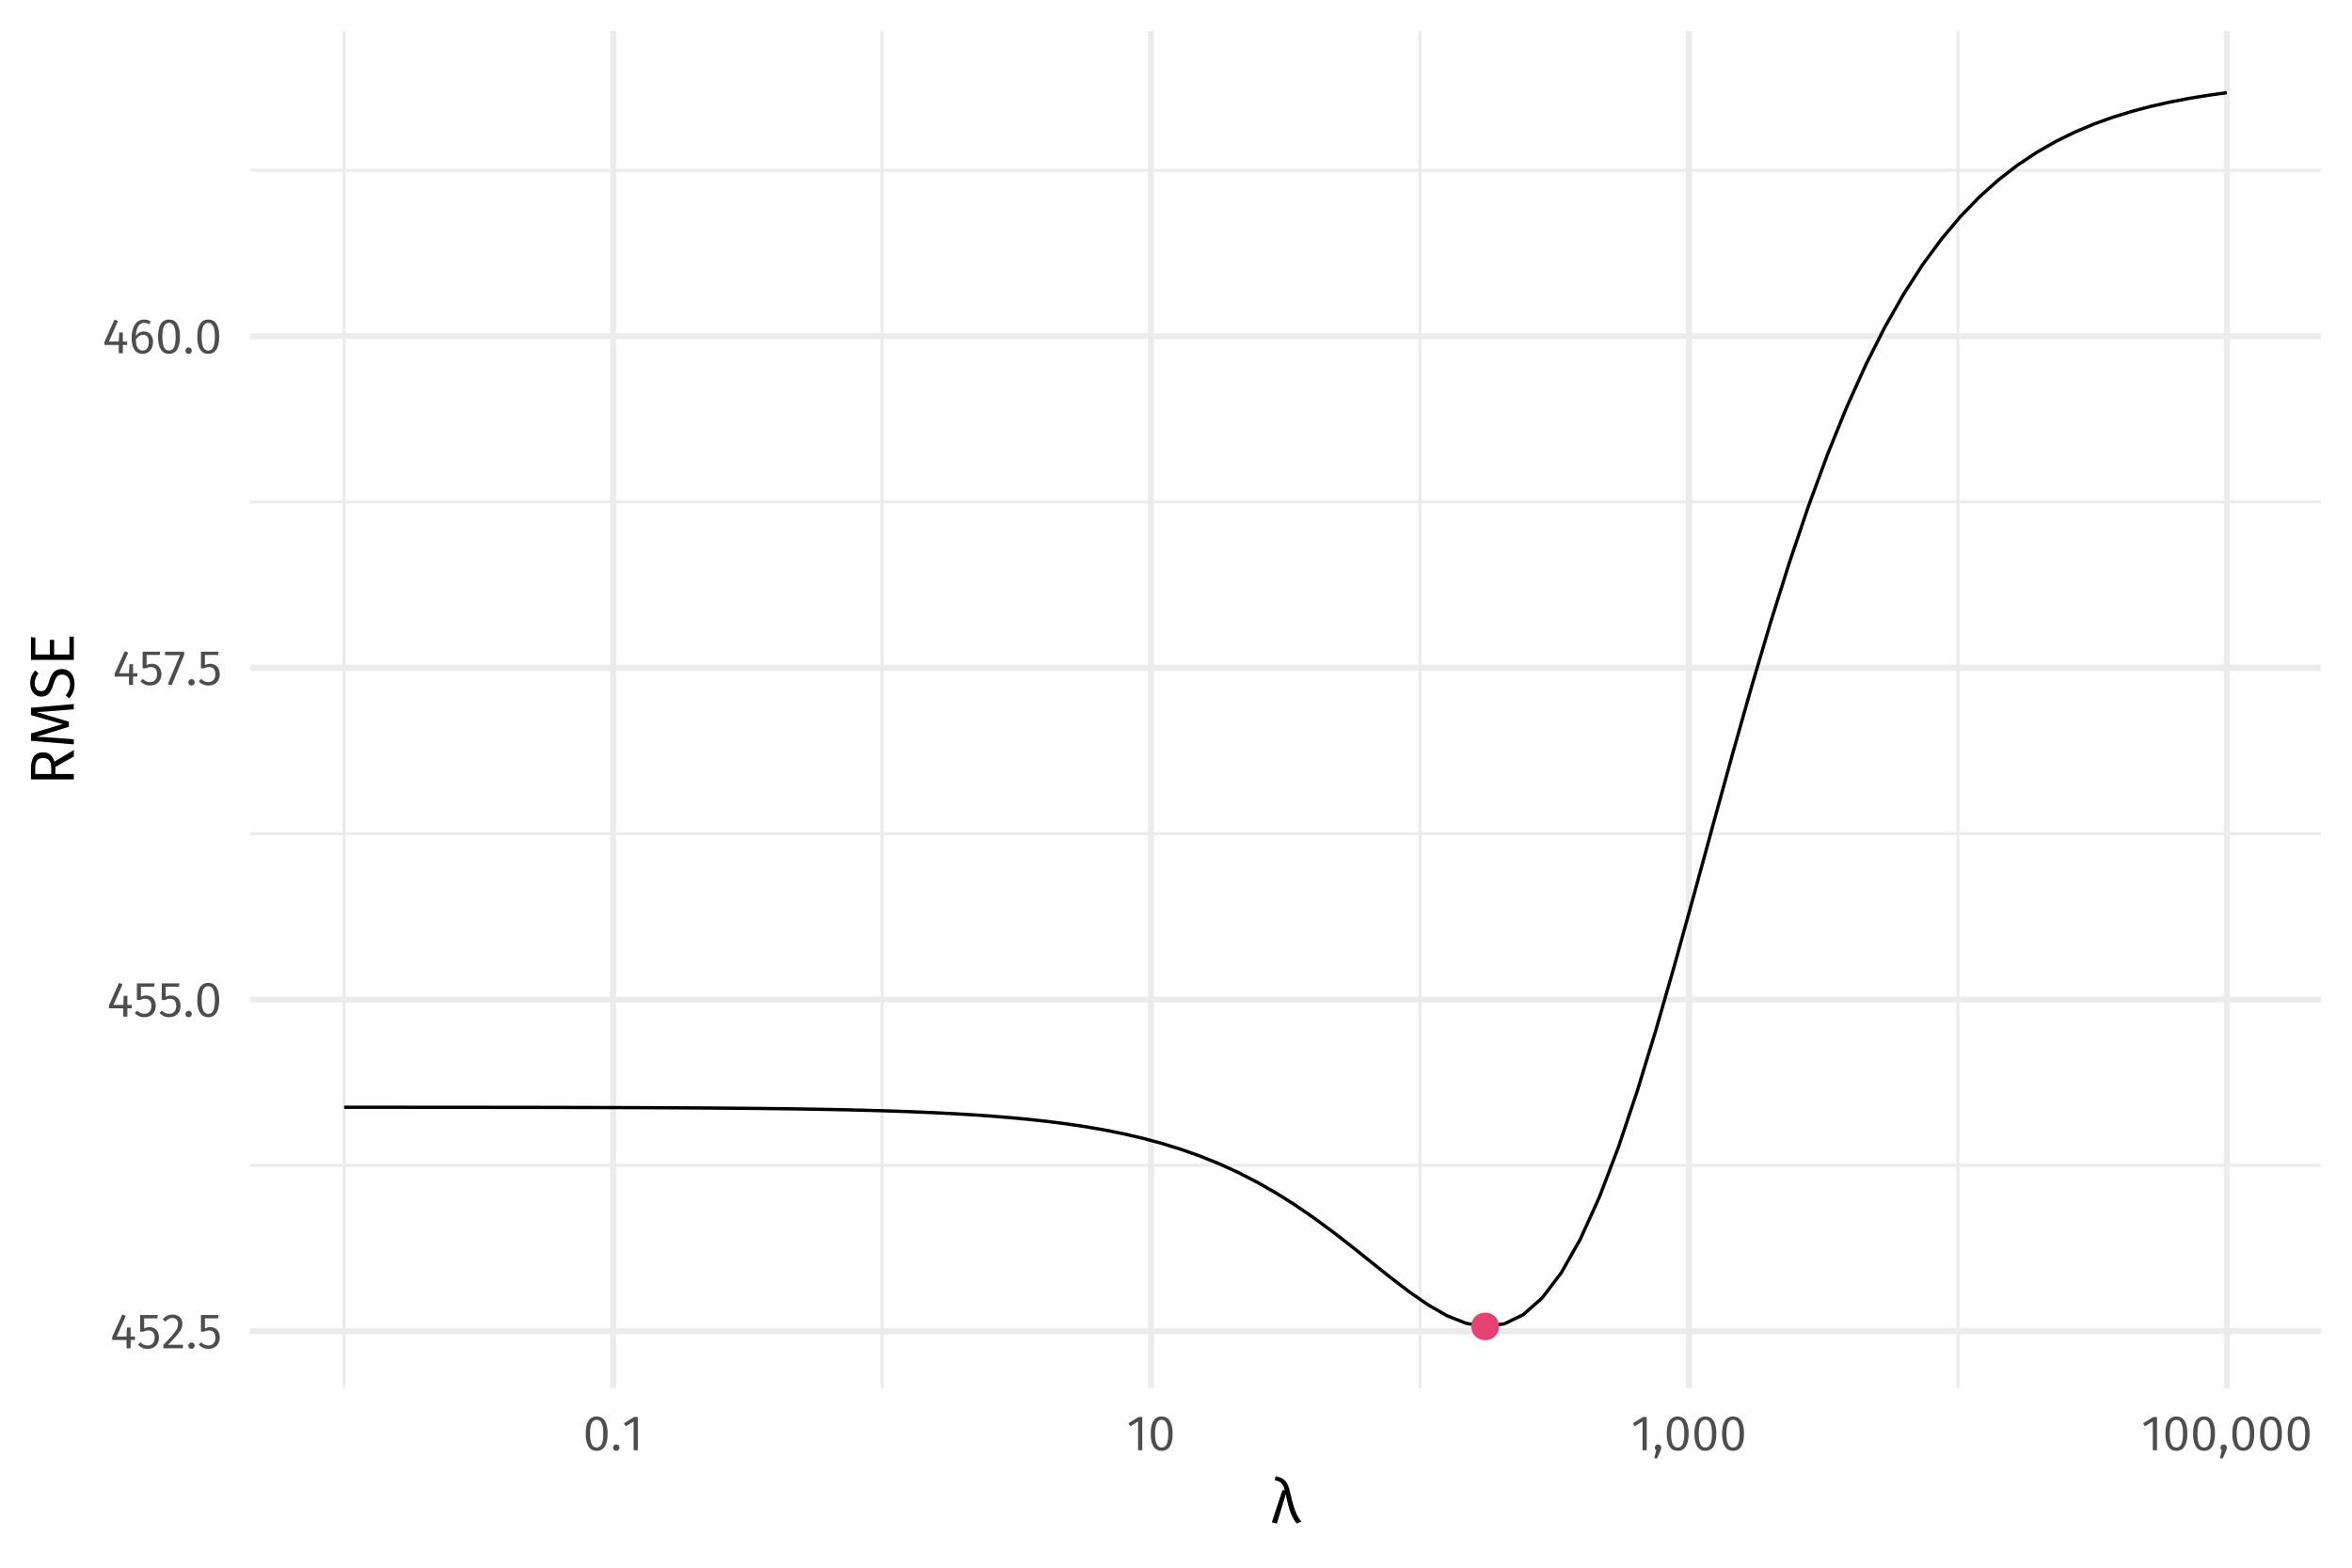
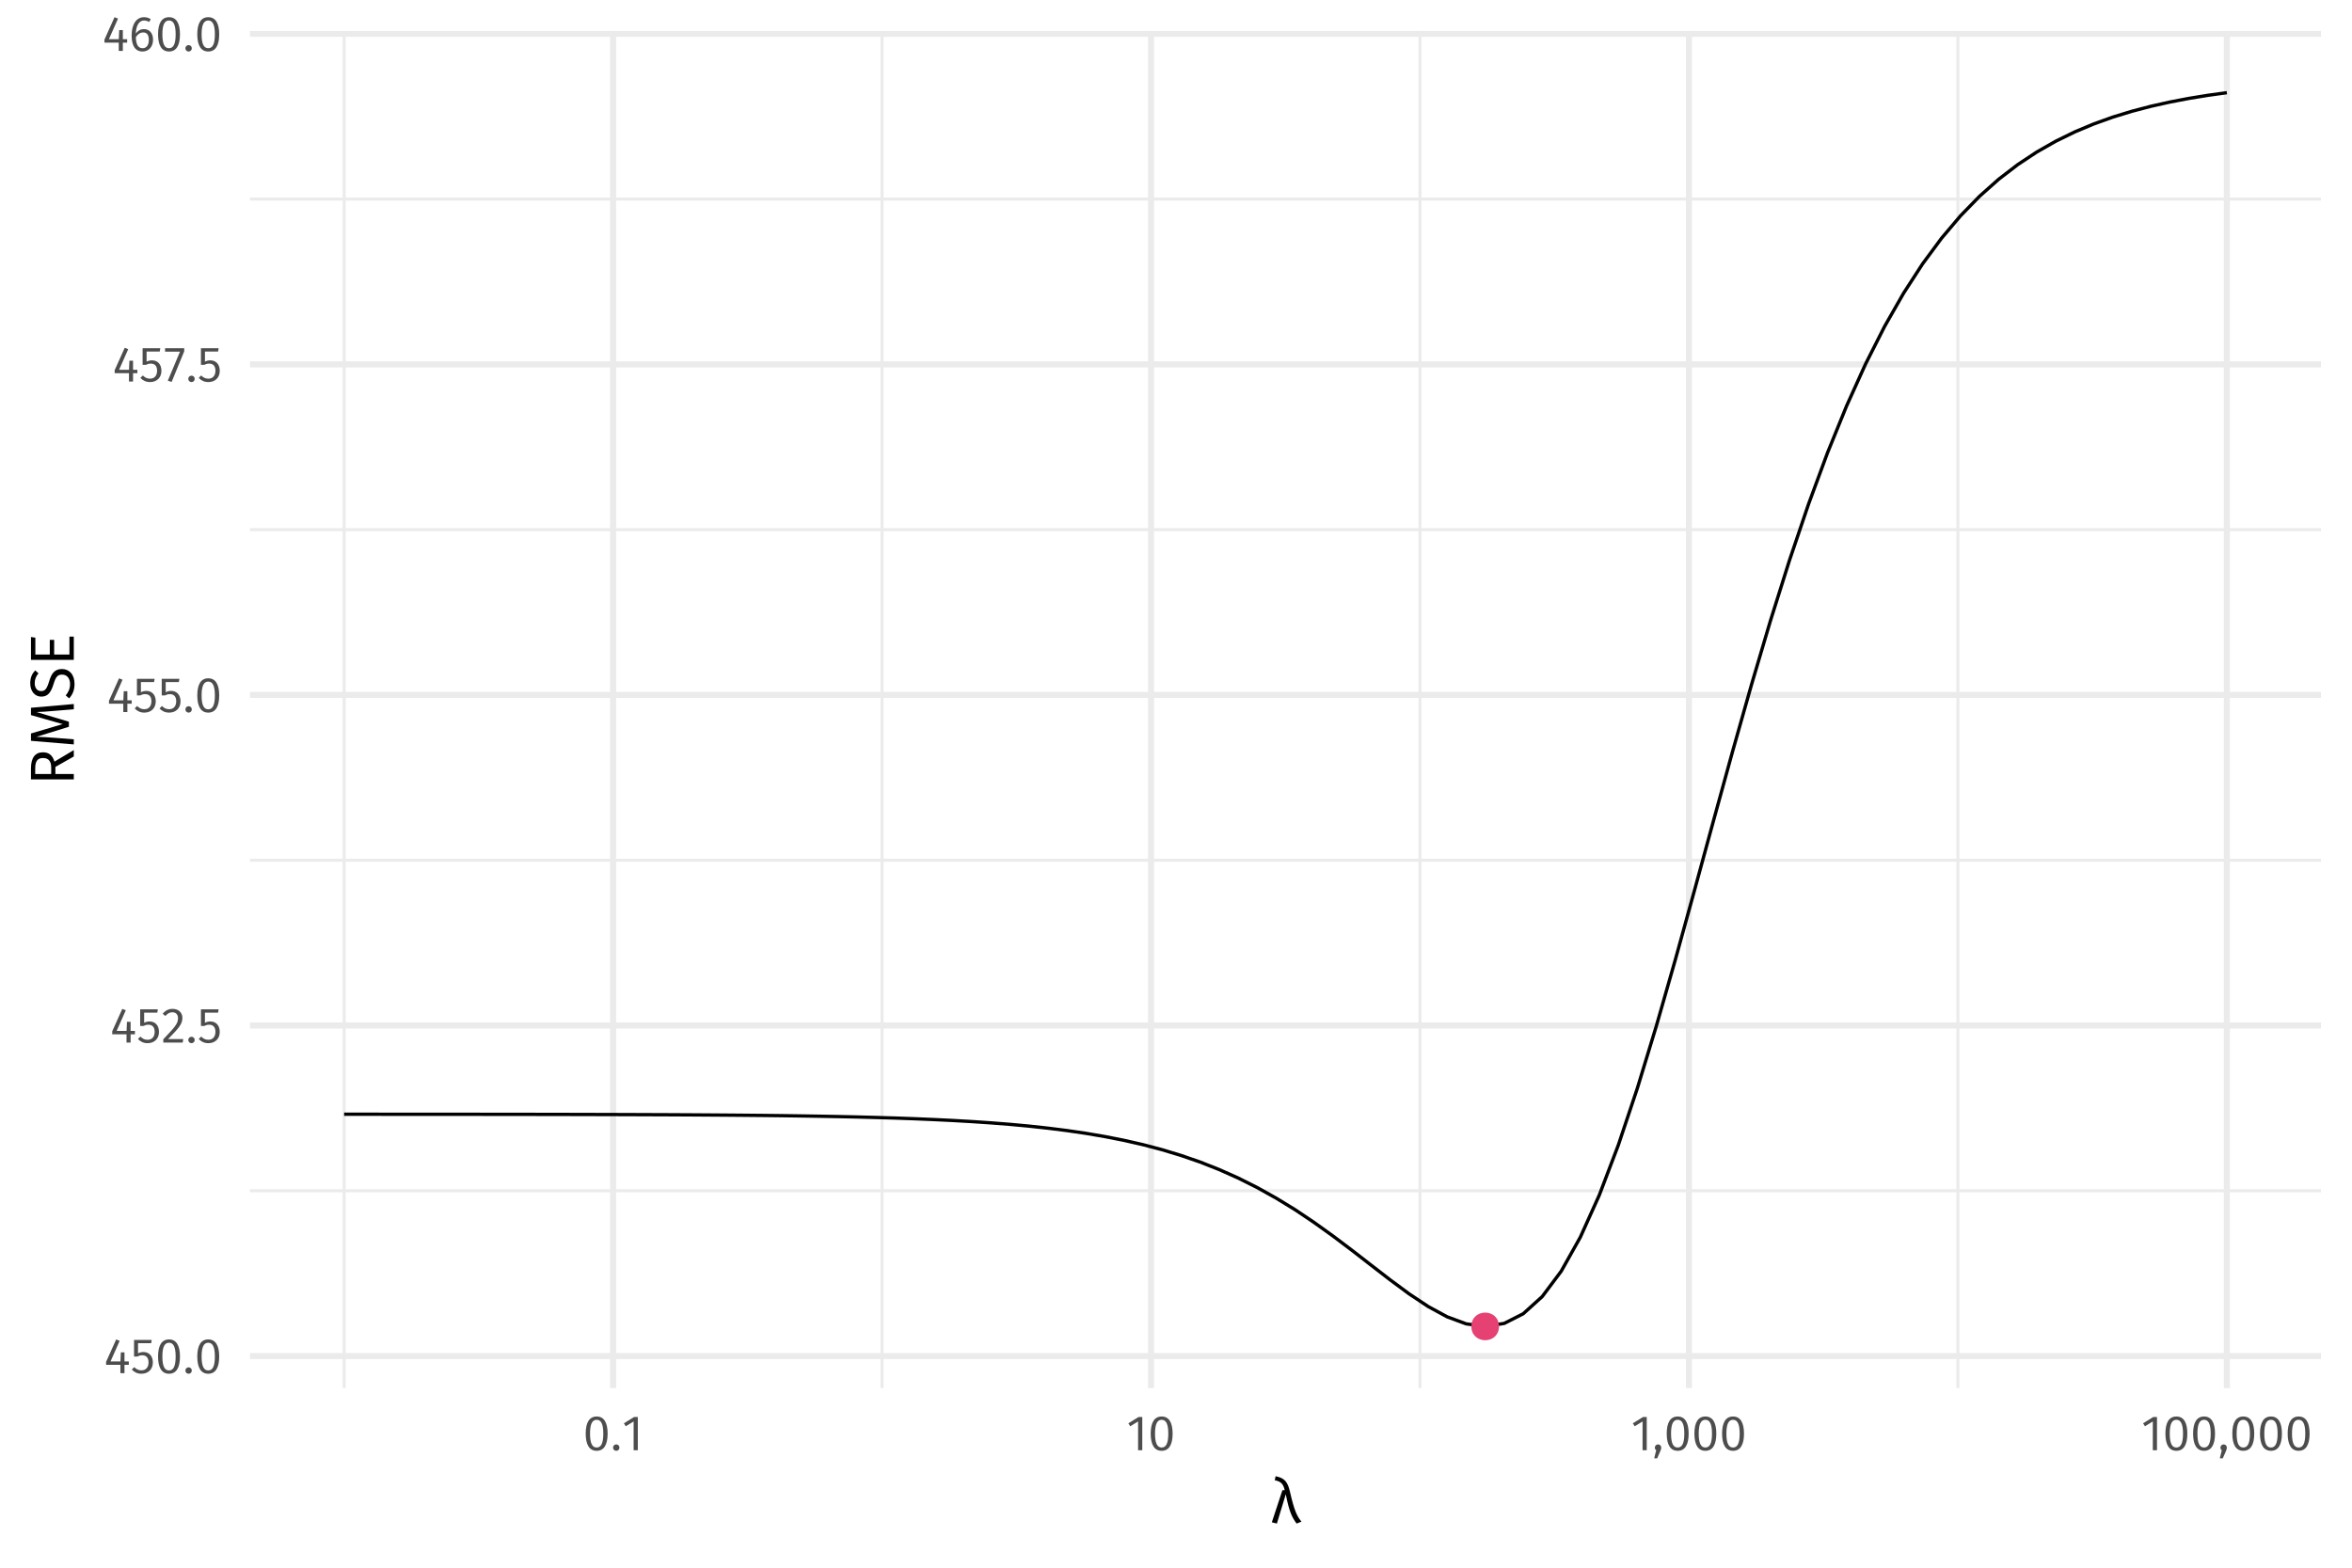
<svg xmlns="http://www.w3.org/2000/svg" xmlns:xlink="http://www.w3.org/1999/xlink" width="756pt" height="504pt" viewBox="0 0 756 504" version="1.1">
  <defs>
    <g>
      <symbol overflow="visible" id="glyph0-0">
        <path style="stroke:none;" d="M 8.688 -16.797 L 1.969 -16.797 L 1.969 5.594 L 8.688 5.594 Z M 7.828 -15.969 L 7.828 4.766 L 2.844 4.766 L 2.844 -15.969 Z M 5.188 -7.219 C 4.562 -7.219 3.703 -7.031 3.703 -6.594 C 3.703 -6.391 3.844 -6.219 4.078 -6.219 C 4.141 -6.219 4.203 -6.234 4.281 -6.266 C 4.562 -6.406 4.781 -6.453 5.125 -6.453 C 5.922 -6.453 6.094 -5.969 6.094 -5.344 C 6.094 -4.5 5.797 -4.172 4.641 -4.109 L 4.641 -2.766 C 4.641 -2.531 4.828 -2.391 5.047 -2.391 C 5.234 -2.391 5.438 -2.531 5.438 -2.766 L 5.438 -3.484 C 6.516 -3.641 6.953 -4.25 6.953 -5.375 C 6.953 -6.344 6.562 -7.219 5.188 -7.219 Z M 5.047 -1.922 C 4.719 -1.922 4.484 -1.688 4.484 -1.359 C 4.484 -1.031 4.719 -0.766 5.047 -0.766 C 5.359 -0.766 5.594 -1.031 5.594 -1.359 C 5.594 -1.688 5.359 -1.922 5.047 -1.922 Z M 5.047 -1.922 " />
      </symbol>
      <symbol overflow="visible" id="glyph0-1">
        <path style="stroke:none;" d="M 7.953 -3.766 L 6.562 -3.766 L 6.562 -6.688 L 5.391 -6.688 L 5.266 -3.766 L 2.078 -3.766 L 5.016 -10.391 L 3.891 -10.844 L 0.656 -3.641 L 0.656 -2.672 L 5.25 -2.672 L 5.25 0 L 6.562 0 L 6.562 -2.672 L 7.953 -2.672 Z M 7.953 -3.766 " />
      </symbol>
      <symbol overflow="visible" id="glyph0-2">
        <path style="stroke:none;" d="M 6.859 -10.688 L 1.172 -10.688 L 1.172 -5.344 L 2.219 -5.344 C 2.75 -5.609 3.188 -5.75 3.797 -5.75 C 4.938 -5.75 5.828 -5.141 5.828 -3.453 C 5.828 -1.844 4.938 -0.906 3.562 -0.906 C 2.609 -0.906 1.922 -1.25 1.25 -1.938 L 0.453 -1.156 C 1.266 -0.312 2.219 0.188 3.562 0.188 C 5.781 0.188 7.219 -1.297 7.219 -3.422 C 7.219 -5.531 6 -6.797 4.188 -6.797 C 3.578 -6.797 3.016 -6.656 2.453 -6.375 L 2.453 -9.625 L 6.672 -9.625 Z M 6.859 -10.688 " />
      </symbol>
      <symbol overflow="visible" id="glyph0-3">
-         <path style="stroke:none;" d="M 3.625 -10.844 C 2.297 -10.844 1.297 -10.312 0.438 -9.266 L 1.312 -8.562 C 2.016 -9.359 2.641 -9.75 3.562 -9.75 C 4.641 -9.75 5.375 -9.062 5.375 -7.891 C 5.375 -6.109 4.453 -5.078 0.641 -1.078 L 0.641 0 L 6.875 0 L 7.047 -1.141 L 2.172 -1.141 C 5.516 -4.531 6.781 -5.922 6.781 -7.953 C 6.781 -9.594 5.562 -10.844 3.625 -10.844 Z M 3.625 -10.844 " />
+         <path style="stroke:none;" d="M 4.453 -10.844 C 2.094 -10.844 0.922 -8.906 0.922 -5.344 C 0.922 -1.781 2.094 0.188 4.453 0.188 C 6.797 0.188 7.969 -1.781 7.969 -5.328 C 7.969 -8.891 6.797 -10.844 4.453 -10.844 Z M 4.453 -9.781 C 5.828 -9.781 6.578 -8.516 6.578 -5.328 C 6.578 -2.156 5.828 -0.875 4.453 -0.875 C 3.062 -0.875 2.312 -2.156 2.312 -5.344 C 2.312 -8.516 3.062 -9.781 4.453 -9.781 Z M 4.453 -9.781 " />
      </symbol>
      <symbol overflow="visible" id="glyph0-4">
        <path style="stroke:none;" d="M 1.844 -1.875 C 1.266 -1.875 0.812 -1.406 0.812 -0.844 C 0.812 -0.266 1.266 0.188 1.844 0.188 C 2.453 0.188 2.875 -0.266 2.875 -0.844 C 2.875 -1.406 2.453 -1.875 1.844 -1.875 Z M 1.844 -1.875 " />
      </symbol>
      <symbol overflow="visible" id="glyph0-5">
-         <path style="stroke:none;" d="M 4.453 -10.844 C 2.094 -10.844 0.922 -8.906 0.922 -5.344 C 0.922 -1.781 2.094 0.188 4.453 0.188 C 6.797 0.188 7.969 -1.781 7.969 -5.328 C 7.969 -8.891 6.797 -10.844 4.453 -10.844 Z M 4.453 -9.781 C 5.828 -9.781 6.578 -8.516 6.578 -5.328 C 6.578 -2.156 5.828 -0.875 4.453 -0.875 C 3.062 -0.875 2.312 -2.156 2.312 -5.344 C 2.312 -8.516 3.062 -9.781 4.453 -9.781 Z M 4.453 -9.781 " />
+         <path style="stroke:none;" d="M 3.625 -10.844 C 2.297 -10.844 1.297 -10.312 0.438 -9.266 L 1.312 -8.562 C 2.016 -9.359 2.641 -9.75 3.562 -9.75 C 4.641 -9.75 5.375 -9.062 5.375 -7.891 C 5.375 -6.109 4.453 -5.078 0.641 -1.078 L 0.641 0 L 6.875 0 L 7.047 -1.141 L 2.172 -1.141 C 5.516 -4.531 6.781 -5.922 6.781 -7.953 C 6.781 -9.594 5.562 -10.844 3.625 -10.844 Z M 3.625 -10.844 " />
      </symbol>
      <symbol overflow="visible" id="glyph0-6">
        <path style="stroke:none;" d="M 6.578 -10.688 L 0.422 -10.688 L 0.422 -9.578 L 5.219 -9.578 L 1.297 -0.25 L 2.531 0.141 L 6.578 -9.688 Z M 6.578 -10.688 " />
      </symbol>
      <symbol overflow="visible" id="glyph0-7">
        <path style="stroke:none;" d="M 4.875 -7.016 C 3.844 -7.016 2.969 -6.562 2.266 -5.562 C 2.344 -8.094 3.297 -9.781 4.891 -9.781 C 5.5 -9.781 6.047 -9.609 6.547 -9.312 L 7.078 -10.203 C 6.469 -10.609 5.781 -10.844 4.906 -10.844 C 2.438 -10.844 0.922 -8.531 0.922 -4.969 C 0.922 -1.969 1.891 0.188 4.469 0.188 C 6.344 0.188 7.812 -1.281 7.812 -3.609 C 7.812 -5.906 6.453 -7.016 4.875 -7.016 Z M 4.469 -0.875 C 2.969 -0.875 2.359 -2.062 2.281 -4.422 C 2.844 -5.328 3.656 -5.938 4.656 -5.938 C 5.703 -5.938 6.453 -5.312 6.453 -3.578 C 6.453 -1.969 5.781 -0.875 4.469 -0.875 Z M 4.469 -0.875 " />
      </symbol>
      <symbol overflow="visible" id="glyph0-8">
        <path style="stroke:none;" d="M 5.062 -10.688 L 3.875 -10.688 L 0.594 -8.656 L 1.188 -7.703 L 3.719 -9.25 L 3.719 0 L 5.062 0 Z M 5.062 -10.688 " />
      </symbol>
      <symbol overflow="visible" id="glyph0-9">
        <path style="stroke:none;" d="M 1.844 -1.875 C 1.266 -1.875 0.812 -1.406 0.812 -0.844 C 0.812 -0.5 0.984 -0.172 1.25 0.016 L 0.609 2.609 L 1.562 2.609 L 2.609 0.219 C 2.797 -0.203 2.875 -0.516 2.875 -0.844 C 2.875 -1.406 2.453 -1.875 1.844 -1.875 Z M 1.844 -1.875 " />
      </symbol>
      <symbol overflow="visible" id="glyph1-0">
        <path style="stroke:none;" d="M 10.859 -21 L 2.453 -21 L 2.453 7 L 10.859 7 Z M 9.781 -19.953 L 9.781 5.953 L 3.562 5.953 L 3.562 -19.953 Z M 6.484 -9.016 C 5.703 -9.016 4.625 -8.781 4.625 -8.234 C 4.625 -7.984 4.797 -7.781 5.094 -7.781 C 5.188 -7.781 5.266 -7.797 5.359 -7.844 C 5.703 -8 5.984 -8.062 6.406 -8.062 C 7.406 -8.062 7.625 -7.453 7.625 -6.688 C 7.625 -5.625 7.234 -5.219 5.797 -5.141 L 5.797 -3.453 C 5.797 -3.156 6.047 -2.984 6.297 -2.984 C 6.547 -2.984 6.797 -3.156 6.797 -3.453 L 6.797 -4.359 C 8.141 -4.562 8.703 -5.312 8.703 -6.719 C 8.703 -7.922 8.203 -9.016 6.484 -9.016 Z M 6.297 -2.406 C 5.906 -2.406 5.594 -2.094 5.594 -1.703 C 5.594 -1.281 5.906 -0.953 6.297 -0.953 C 6.703 -0.953 7 -1.281 7 -1.703 C 7 -2.094 6.703 -2.406 6.297 -2.406 Z M 6.297 -2.406 " />
      </symbol>
      <symbol overflow="visible" id="glyph1-1">
        <path style="stroke:none;" d="M 1.656 -15 L 1.406 -13.703 C 3.484 -13.312 4.156 -12.422 4.594 -10.516 L 3.859 -10.516 L 0.453 -0.188 L 2.078 0.219 L 4.938 -9.219 C 6.062 -3.406 7.016 -1.688 8.422 0.219 L 9.984 -0.406 C 8.562 -2.125 7.719 -3.766 6.281 -10.016 C 5.547 -13.203 4.562 -14.438 1.656 -15 Z M 1.656 -15 " />
      </symbol>
      <symbol overflow="visible" id="glyph2-0">
        <path style="stroke:none;" d="M -21 -10.859 L -21 -2.453 L 7 -2.453 L 7 -10.859 Z M -19.953 -9.781 L 5.953 -9.781 L 5.953 -3.562 L -19.953 -3.562 Z M -9.016 -6.484 C -9.016 -5.703 -8.781 -4.625 -8.234 -4.625 C -7.984 -4.625 -7.781 -4.797 -7.781 -5.094 C -7.781 -5.188 -7.797 -5.266 -7.844 -5.359 C -8 -5.703 -8.062 -5.984 -8.062 -6.406 C -8.062 -7.406 -7.453 -7.625 -6.688 -7.625 C -5.625 -7.625 -5.219 -7.234 -5.141 -5.797 L -3.453 -5.797 C -3.156 -5.797 -2.984 -6.047 -2.984 -6.297 C -2.984 -6.547 -3.156 -6.797 -3.453 -6.797 L -4.359 -6.797 C -4.562 -8.141 -5.312 -8.703 -6.719 -8.703 C -7.922 -8.703 -9.016 -8.203 -9.016 -6.484 Z M -2.406 -6.297 C -2.406 -5.906 -2.094 -5.594 -1.703 -5.594 C -1.281 -5.594 -0.953 -5.906 -0.953 -6.297 C -0.953 -6.703 -1.281 -7 -1.703 -7 C -2.094 -7 -2.406 -6.703 -2.406 -6.297 Z M -2.406 -6.297 " />
      </symbol>
      <symbol overflow="visible" id="glyph2-1">
        <path style="stroke:none;" d="M 0 -9.422 L 0 -11.484 L -6.219 -7.766 C -6.797 -9.719 -7.938 -10.766 -9.906 -10.766 C -12.438 -10.766 -13.766 -9 -13.766 -5.594 L -13.766 -2.062 L 0 -2.062 L 0 -3.781 L -5.922 -3.781 L -5.922 -6.062 Z M -7.266 -3.781 L -12.406 -3.781 L -12.406 -5.578 C -12.406 -7.922 -11.641 -8.922 -9.906 -8.922 C -8 -8.922 -7.266 -7.781 -7.266 -5.797 Z M -7.266 -3.781 " />
      </symbol>
      <symbol overflow="visible" id="glyph2-2">
        <path style="stroke:none;" d="M -13.766 -13.062 L -13.766 -10.703 L -3.578 -7.812 L -13.766 -4.797 L -13.766 -2.438 L 0 -1.281 L 0 -2.922 L -6.203 -3.406 C -8.234 -3.578 -10.453 -3.703 -12.016 -3.719 L -1.578 -6.953 L -1.578 -8.578 L -12 -11.688 C -10.844 -11.703 -8.484 -11.859 -6.297 -12.062 L 0 -12.578 L 0 -14.266 Z M -13.766 -13.062 " />
      </symbol>
      <symbol overflow="visible" id="glyph2-3">
        <path style="stroke:none;" d="M -14 -5.375 C -14 -2.875 -12.516 -1.125 -10.453 -1.125 C -8.359 -1.125 -7.344 -2.453 -6.516 -5.156 C -5.797 -7.516 -5.188 -8.203 -3.766 -8.203 C -2.062 -8.203 -1.203 -6.844 -1.203 -5.156 C -1.203 -3.641 -1.734 -2.562 -2.594 -1.516 L -1.516 -0.562 C -0.422 -1.703 0.234 -3.219 0.234 -5.188 C 0.234 -8.203 -1.422 -10 -3.812 -10 C -6.406 -10 -7.281 -8.219 -7.953 -5.953 C -8.719 -3.484 -9.297 -2.906 -10.516 -2.906 C -11.859 -2.906 -12.562 -4 -12.562 -5.453 C -12.562 -6.625 -12.203 -7.578 -11.359 -8.625 L -12.422 -9.562 C -13.438 -8.438 -14 -7.266 -14 -5.375 Z M -14 -5.375 " />
      </symbol>
      <symbol overflow="visible" id="glyph2-4">
        <path style="stroke:none;" d="M -13.766 -9.406 L -13.766 -2.062 L 0 -2.062 L 0 -9.547 L -1.406 -9.547 L -1.406 -3.781 L -6.312 -3.781 L -6.312 -8.484 L -7.719 -8.484 L -7.719 -3.781 L -12.359 -3.781 L -12.359 -9.203 Z M -13.766 -9.406 " />
      </symbol>
    </g>
    <clipPath id="clip1">
-       <path d="M 80.355 374 L 746.039 374 L 746.039 376 L 80.355 376 Z M 80.355 374 " />
+       <path d="M 80.355 382 L 746.039 382 L 746.039 384 L 80.355 384 Z M 80.355 382 " />
    </clipPath>
    <clipPath id="clip2">
-       <path d="M 80.355 267 L 746.039 267 L 746.039 269 L 80.355 269 Z M 80.355 267 " />
+       <path d="M 80.355 276 L 746.039 276 L 746.039 278 L 80.355 278 Z M 80.355 276 " />
    </clipPath>
    <clipPath id="clip3">
-       <path d="M 80.355 160 L 746.039 160 L 746.039 162 L 80.355 162 Z M 80.355 160 " />
+       <path d="M 80.355 169 L 746.039 169 L 746.039 171 L 80.355 171 Z M 80.355 169 " />
    </clipPath>
    <clipPath id="clip4">
-       <path d="M 80.355 54 L 746.039 54 L 746.039 56 L 80.355 56 Z M 80.355 54 " />
+       <path d="M 80.355 63 L 746.039 63 L 746.039 65 L 80.355 65 Z M 80.355 63 " />
    </clipPath>
    <clipPath id="clip5">
      <path d="M 110 9.961 L 112 9.961 L 112 446.266 L 110 446.266 Z M 110 9.961 " />
    </clipPath>
    <clipPath id="clip6">
      <path d="M 283 9.961 L 284 9.961 L 284 446.266 L 283 446.266 Z M 283 9.961 " />
    </clipPath>
    <clipPath id="clip7">
      <path d="M 455 9.961 L 457 9.961 L 457 446.266 L 455 446.266 Z M 455 9.961 " />
    </clipPath>
    <clipPath id="clip8">
      <path d="M 628 9.961 L 630 9.961 L 630 446.266 L 628 446.266 Z M 628 9.961 " />
    </clipPath>
    <clipPath id="clip9">
-       <path d="M 80.355 426 L 746.039 426 L 746.039 429 L 80.355 429 Z M 80.355 426 " />
+       <path d="M 80.355 434 L 746.039 434 L 746.039 437 L 80.355 437 Z M 80.355 434 " />
    </clipPath>
    <clipPath id="clip10">
-       <path d="M 80.355 320 L 746.039 320 L 746.039 323 L 80.355 323 Z M 80.355 320 " />
+       <path d="M 80.355 328 L 746.039 328 L 746.039 331 L 80.355 331 Z M 80.355 328 " />
    </clipPath>
    <clipPath id="clip11">
-       <path d="M 80.355 213 L 746.039 213 L 746.039 216 L 80.355 216 Z M 80.355 213 " />
+       <path d="M 80.355 222 L 746.039 222 L 746.039 225 L 80.355 225 Z M 80.355 222 " />
    </clipPath>
    <clipPath id="clip12">
-       <path d="M 80.355 107 L 746.039 107 L 746.039 110 L 80.355 110 Z M 80.355 107 " />
+       <path d="M 80.355 116 L 746.039 116 L 746.039 119 L 80.355 119 Z M 80.355 116 " />
    </clipPath>
    <clipPath id="clip13">
+       <path d="M 80.355 9.961 L 746.039 9.961 L 746.039 12 L 80.355 12 Z M 80.355 9.961 " />
+     </clipPath>
+     <clipPath id="clip14">
      <path d="M 196 9.961 L 199 9.961 L 199 446.266 L 196 446.266 Z M 196 9.961 " />
    </clipPath>
-     <clipPath id="clip14">
+     <clipPath id="clip15">
      <path d="M 369 9.961 L 371 9.961 L 371 446.266 L 369 446.266 Z M 369 9.961 " />
    </clipPath>
-     <clipPath id="clip15">
+     <clipPath id="clip16">
      <path d="M 541 9.961 L 544 9.961 L 544 446.266 L 541 446.266 Z M 541 9.961 " />
    </clipPath>
-     <clipPath id="clip16">
+     <clipPath id="clip17">
      <path d="M 714 9.961 L 717 9.961 L 717 446.266 L 714 446.266 Z M 714 9.961 " />
    </clipPath>
  </defs>
-   <g id="surface134">
+   <g id="surface12129">
    <rect x="0" y="0" width="756" height="504" style="fill:rgb(100%,100%,100%);fill-opacity:1;stroke:none;" />
    <g clip-path="url(#clip1)" clip-rule="nonzero">
-       <path style="fill:none;stroke-width:0.97;stroke-linecap:butt;stroke-linejoin:round;stroke:rgb(92.157%,92.157%,92.157%);stroke-opacity:1;stroke-miterlimit:10;" d="M 80.355 374.648 L 746.039 374.648 " />
+       <path style="fill:none;stroke-width:0.97;stroke-linecap:butt;stroke-linejoin:round;stroke:rgb(92.157%,92.157%,92.157%);stroke-opacity:1;stroke-miterlimit:10;" d="M 80.355 382.82 L 746.039 382.82 " />
    </g>
    <g clip-path="url(#clip2)" clip-rule="nonzero">
-       <path style="fill:none;stroke-width:0.97;stroke-linecap:butt;stroke-linejoin:round;stroke:rgb(92.157%,92.157%,92.157%);stroke-opacity:1;stroke-miterlimit:10;" d="M 80.355 268.016 L 746.039 268.016 " />
+       <path style="fill:none;stroke-width:0.97;stroke-linecap:butt;stroke-linejoin:round;stroke:rgb(92.157%,92.157%,92.157%);stroke-opacity:1;stroke-miterlimit:10;" d="M 80.355 276.547 L 746.039 276.547 " />
    </g>
    <g clip-path="url(#clip3)" clip-rule="nonzero">
-       <path style="fill:none;stroke-width:0.97;stroke-linecap:butt;stroke-linejoin:round;stroke:rgb(92.157%,92.157%,92.157%);stroke-opacity:1;stroke-miterlimit:10;" d="M 80.355 161.387 L 746.039 161.387 " />
+       <path style="fill:none;stroke-width:0.97;stroke-linecap:butt;stroke-linejoin:round;stroke:rgb(92.157%,92.157%,92.157%);stroke-opacity:1;stroke-miterlimit:10;" d="M 80.355 170.273 L 746.039 170.273 " />
    </g>
    <g clip-path="url(#clip4)" clip-rule="nonzero">
-       <path style="fill:none;stroke-width:0.97;stroke-linecap:butt;stroke-linejoin:round;stroke:rgb(92.157%,92.157%,92.157%);stroke-opacity:1;stroke-miterlimit:10;" d="M 80.355 54.754 L 746.039 54.754 " />
+       <path style="fill:none;stroke-width:0.97;stroke-linecap:butt;stroke-linejoin:round;stroke:rgb(92.157%,92.157%,92.157%);stroke-opacity:1;stroke-miterlimit:10;" d="M 80.355 64.004 L 746.039 64.004 " />
    </g>
    <g clip-path="url(#clip5)" clip-rule="nonzero">
      <path style="fill:none;stroke-width:0.97;stroke-linecap:butt;stroke-linejoin:round;stroke:rgb(92.157%,92.157%,92.157%);stroke-opacity:1;stroke-miterlimit:10;" d="M 110.613 446.266 L 110.613 9.961 " />
    </g>
    <g clip-path="url(#clip6)" clip-rule="nonzero">
      <path style="fill:none;stroke-width:0.97;stroke-linecap:butt;stroke-linejoin:round;stroke:rgb(92.157%,92.157%,92.157%);stroke-opacity:1;stroke-miterlimit:10;" d="M 283.516 446.266 L 283.516 9.961 " />
    </g>
    <g clip-path="url(#clip7)" clip-rule="nonzero">
      <path style="fill:none;stroke-width:0.97;stroke-linecap:butt;stroke-linejoin:round;stroke:rgb(92.157%,92.157%,92.157%);stroke-opacity:1;stroke-miterlimit:10;" d="M 456.422 446.266 L 456.422 9.961 " />
    </g>
    <g clip-path="url(#clip8)" clip-rule="nonzero">
      <path style="fill:none;stroke-width:0.97;stroke-linecap:butt;stroke-linejoin:round;stroke:rgb(92.157%,92.157%,92.157%);stroke-opacity:1;stroke-miterlimit:10;" d="M 629.328 446.266 L 629.328 9.961 " />
    </g>
    <g clip-path="url(#clip9)" clip-rule="nonzero">
-       <path style="fill:none;stroke-width:1.94;stroke-linecap:butt;stroke-linejoin:round;stroke:rgb(92.157%,92.157%,92.157%);stroke-opacity:1;stroke-miterlimit:10;" d="M 80.355 427.961 L 746.039 427.961 " />
+       <path style="fill:none;stroke-width:1.94;stroke-linecap:butt;stroke-linejoin:round;stroke:rgb(92.157%,92.157%,92.157%);stroke-opacity:1;stroke-miterlimit:10;" d="M 80.355 435.957 L 746.039 435.957 " />
    </g>
    <g clip-path="url(#clip10)" clip-rule="nonzero">
-       <path style="fill:none;stroke-width:1.94;stroke-linecap:butt;stroke-linejoin:round;stroke:rgb(92.157%,92.157%,92.157%);stroke-opacity:1;stroke-miterlimit:10;" d="M 80.355 321.332 L 746.039 321.332 " />
+       <path style="fill:none;stroke-width:1.94;stroke-linecap:butt;stroke-linejoin:round;stroke:rgb(92.157%,92.157%,92.157%);stroke-opacity:1;stroke-miterlimit:10;" d="M 80.355 329.684 L 746.039 329.684 " />
    </g>
    <g clip-path="url(#clip11)" clip-rule="nonzero">
-       <path style="fill:none;stroke-width:1.94;stroke-linecap:butt;stroke-linejoin:round;stroke:rgb(92.157%,92.157%,92.157%);stroke-opacity:1;stroke-miterlimit:10;" d="M 80.355 214.699 L 746.039 214.699 " />
+       <path style="fill:none;stroke-width:1.94;stroke-linecap:butt;stroke-linejoin:round;stroke:rgb(92.157%,92.157%,92.157%);stroke-opacity:1;stroke-miterlimit:10;" d="M 80.355 223.41 L 746.039 223.41 " />
    </g>
    <g clip-path="url(#clip12)" clip-rule="nonzero">
-       <path style="fill:none;stroke-width:1.94;stroke-linecap:butt;stroke-linejoin:round;stroke:rgb(92.157%,92.157%,92.157%);stroke-opacity:1;stroke-miterlimit:10;" d="M 80.355 108.07 L 746.039 108.07 " />
+       <path style="fill:none;stroke-width:1.94;stroke-linecap:butt;stroke-linejoin:round;stroke:rgb(92.157%,92.157%,92.157%);stroke-opacity:1;stroke-miterlimit:10;" d="M 80.355 117.141 L 746.039 117.141 " />
    </g>
    <g clip-path="url(#clip13)" clip-rule="nonzero">
+       <path style="fill:none;stroke-width:1.94;stroke-linecap:butt;stroke-linejoin:round;stroke:rgb(92.157%,92.157%,92.157%);stroke-opacity:1;stroke-miterlimit:10;" d="M 80.355 10.867 L 746.039 10.867 " />
+     </g>
+     <g clip-path="url(#clip14)" clip-rule="nonzero">
      <path style="fill:none;stroke-width:1.94;stroke-linecap:butt;stroke-linejoin:round;stroke:rgb(92.157%,92.157%,92.157%);stroke-opacity:1;stroke-miterlimit:10;" d="M 197.066 446.266 L 197.066 9.961 " />
    </g>
-     <g clip-path="url(#clip14)" clip-rule="nonzero">
+     <g clip-path="url(#clip15)" clip-rule="nonzero">
      <path style="fill:none;stroke-width:1.94;stroke-linecap:butt;stroke-linejoin:round;stroke:rgb(92.157%,92.157%,92.157%);stroke-opacity:1;stroke-miterlimit:10;" d="M 369.969 446.266 L 369.969 9.961 " />
    </g>
-     <g clip-path="url(#clip15)" clip-rule="nonzero">
+     <g clip-path="url(#clip16)" clip-rule="nonzero">
      <path style="fill:none;stroke-width:1.94;stroke-linecap:butt;stroke-linejoin:round;stroke:rgb(92.157%,92.157%,92.157%);stroke-opacity:1;stroke-miterlimit:10;" d="M 542.875 446.266 L 542.875 9.961 " />
    </g>
-     <g clip-path="url(#clip16)" clip-rule="nonzero">
+     <g clip-path="url(#clip17)" clip-rule="nonzero">
      <path style="fill:none;stroke-width:1.94;stroke-linecap:butt;stroke-linejoin:round;stroke:rgb(92.157%,92.157%,92.157%);stroke-opacity:1;stroke-miterlimit:10;" d="M 715.777 446.266 L 715.777 9.961 " />
    </g>
-     <path style="fill:none;stroke-width:1.067;stroke-linecap:butt;stroke-linejoin:round;stroke:rgb(0%,0%,0%);stroke-opacity:1;stroke-miterlimit:10;" d="M 110.613 355.977 L 116.727 355.977 L 122.84 355.98 L 128.949 355.984 L 153.402 356 L 171.742 356.023 L 177.852 356.031 L 183.965 356.047 L 190.078 356.059 L 196.191 356.074 L 202.305 356.094 L 208.418 356.117 L 214.531 356.145 L 220.645 356.18 L 226.754 356.215 L 232.867 356.262 L 238.98 356.312 L 245.094 356.375 L 251.207 356.445 L 257.32 356.531 L 263.434 356.629 L 269.547 356.746 L 275.656 356.883 L 281.77 357.047 L 287.883 357.234 L 293.996 357.457 L 300.109 357.719 L 306.223 358.023 L 312.336 358.383 L 318.449 358.805 L 324.559 359.297 L 330.672 359.871 L 336.785 360.543 L 342.898 361.328 L 349.012 362.242 L 355.125 363.301 L 361.238 364.535 L 367.352 365.957 L 373.461 367.602 L 379.574 369.492 L 385.688 371.652 L 391.801 374.117 L 397.914 376.906 L 404.027 380.039 L 410.141 383.531 L 416.254 387.383 L 422.363 391.578 L 428.477 396.082 L 434.59 400.828 L 440.703 405.715 L 446.816 410.598 L 452.93 415.277 L 459.043 419.516 L 465.156 423.016 L 471.266 425.441 L 477.379 426.434 L 483.492 425.621 L 489.605 422.66 L 495.719 417.254 L 501.832 409.203 L 507.945 398.414 L 514.059 384.922 L 520.168 368.914 L 526.281 350.691 L 532.395 330.668 L 538.508 309.328 L 544.621 287.188 L 550.734 264.766 L 556.848 242.535 L 562.961 220.918 L 569.07 200.25 L 575.184 180.789 L 581.297 162.707 L 587.41 146.109 L 593.523 131.031 L 599.637 117.457 L 605.75 105.336 L 611.863 94.586 L 617.973 85.113 L 624.086 76.805 L 630.199 69.555 L 636.312 63.246 L 642.426 57.781 L 648.539 53.062 L 654.652 48.992 L 660.766 45.488 L 666.875 42.484 L 672.988 39.906 L 679.102 37.699 L 685.215 35.812 L 691.328 34.199 L 697.441 32.824 L 703.555 31.648 L 709.668 30.648 L 715.777 29.793 " />
+     <path style="fill:none;stroke-width:1.067;stroke-linecap:butt;stroke-linejoin:round;stroke:rgb(0%,0%,0%);stroke-opacity:1;stroke-miterlimit:10;" d="M 110.613 358.219 L 116.727 358.219 L 122.84 358.223 L 128.949 358.227 L 135.062 358.227 L 147.289 358.234 L 153.402 358.242 L 159.516 358.246 L 171.742 358.262 L 177.852 358.273 L 183.965 358.285 L 196.191 358.316 L 202.305 358.336 L 214.531 358.383 L 220.645 358.414 L 226.754 358.453 L 232.867 358.496 L 238.98 358.547 L 245.094 358.605 L 251.207 358.676 L 257.32 358.762 L 263.434 358.859 L 269.547 358.973 L 275.656 359.105 L 281.77 359.266 L 287.883 359.449 L 293.996 359.668 L 300.109 359.926 L 306.223 360.223 L 312.336 360.574 L 318.449 360.988 L 324.559 361.465 L 330.672 362.031 L 336.785 362.695 L 342.898 363.461 L 349.012 364.355 L 355.125 365.395 L 361.238 366.602 L 367.352 367.996 L 373.461 369.605 L 379.574 371.453 L 385.688 373.566 L 391.801 375.973 L 397.914 378.695 L 404.027 381.754 L 410.141 385.16 L 416.254 388.898 L 422.363 392.996 L 428.477 397.379 L 434.59 401.988 L 440.703 406.727 L 446.816 411.449 L 452.93 415.965 L 459.043 420.027 L 465.156 423.352 L 471.266 425.609 L 477.379 426.434 L 483.492 425.465 L 489.605 422.363 L 495.719 416.832 L 501.832 408.668 L 507.945 397.785 L 514.059 384.223 L 520.168 368.156 L 526.281 349.895 L 532.395 329.848 L 538.508 308.496 L 544.621 286.363 L 550.734 263.961 L 556.848 241.762 L 562.961 220.184 L 569.07 199.562 L 575.184 180.152 L 581.297 162.125 L 587.41 145.582 L 593.523 130.559 L 599.637 117.039 L 605.75 104.969 L 611.863 94.266 L 617.973 84.832 L 624.086 76.562 L 630.199 69.348 L 636.312 63.07 L 642.426 57.633 L 648.539 52.938 L 654.652 48.887 L 660.766 45.406 L 666.875 42.414 L 672.988 39.852 L 679.102 37.656 L 685.215 35.781 L 691.328 34.176 L 697.441 32.809 L 703.555 31.641 L 709.668 30.645 L 715.777 29.793 " />
    <path style="fill-rule:nonzero;fill:rgb(90.196%,25.49%,45.098%);fill-opacity:1;stroke-width:0.709;stroke-linecap:round;stroke-linejoin:round;stroke:rgb(90.196%,25.49%,45.098%);stroke-opacity:1;stroke-miterlimit:10;" d="M 481.469 426.434 C 481.469 431.887 473.293 431.887 473.293 426.434 C 473.293 420.98 481.469 420.98 481.469 426.434 " />
    <g style="fill:rgb(30.196%,30.196%,30.196%);fill-opacity:1;">
-       <use xlink:href="#glyph0-1" x="35.418" y="433.465" />
-       <use xlink:href="#glyph0-2" x="43.882" y="433.465" />
-       <use xlink:href="#glyph0-3" x="51.85" y="433.465" />
-       <use xlink:href="#glyph0-4" x="59.706" y="433.465" />
-       <use xlink:href="#glyph0-2" x="63.418" y="433.465" />
-     </g>
-     <g style="fill:rgb(30.196%,30.196%,30.196%);fill-opacity:1;">
-       <use xlink:href="#glyph0-1" x="34.379" y="326.836" />
-       <use xlink:href="#glyph0-2" x="42.843" y="326.836" />
-       <use xlink:href="#glyph0-2" x="50.811" y="326.836" />
-       <use xlink:href="#glyph0-4" x="58.779" y="326.836" />
-       <use xlink:href="#glyph0-5" x="62.491" y="326.836" />
-     </g>
-     <g style="fill:rgb(30.196%,30.196%,30.196%);fill-opacity:1;">
-       <use xlink:href="#glyph0-1" x="36.203" y="220.203" />
-       <use xlink:href="#glyph0-2" x="44.667" y="220.203" />
-       <use xlink:href="#glyph0-6" x="52.635" y="220.203" />
-       <use xlink:href="#glyph0-4" x="59.707" y="220.203" />
-       <use xlink:href="#glyph0-2" x="63.419" y="220.203" />
-     </g>
-     <g style="fill:rgb(30.196%,30.196%,30.196%);fill-opacity:1;">
-       <use xlink:href="#glyph0-1" x="32.922" y="113.574" />
-       <use xlink:href="#glyph0-7" x="41.386" y="113.574" />
-       <use xlink:href="#glyph0-5" x="49.882" y="113.574" />
-       <use xlink:href="#glyph0-4" x="58.778" y="113.574" />
-       <use xlink:href="#glyph0-5" x="62.49" y="113.574" />
-     </g>
-     <g style="fill:rgb(30.196%,30.196%,30.196%);fill-opacity:1;">
-       <use xlink:href="#glyph0-5" x="187.34" y="466.238" />
+       <use xlink:href="#glyph0-1" x="33.449" y="441.461" />
+       <use xlink:href="#glyph0-2" x="41.913" y="441.461" />
+       <use xlink:href="#glyph0-3" x="49.881" y="441.461" />
+       <use xlink:href="#glyph0-4" x="58.777" y="441.461" />
+       <use xlink:href="#glyph0-3" x="62.489" y="441.461" />
+     </g>
+     <g style="fill:rgb(30.196%,30.196%,30.196%);fill-opacity:1;">
+       <use xlink:href="#glyph0-1" x="35.418" y="335.188" />
+       <use xlink:href="#glyph0-2" x="43.882" y="335.188" />
+       <use xlink:href="#glyph0-5" x="51.85" y="335.188" />
+       <use xlink:href="#glyph0-4" x="59.706" y="335.188" />
+       <use xlink:href="#glyph0-2" x="63.418" y="335.188" />
+     </g>
+     <g style="fill:rgb(30.196%,30.196%,30.196%);fill-opacity:1;">
+       <use xlink:href="#glyph0-1" x="34.379" y="228.914" />
+       <use xlink:href="#glyph0-2" x="42.843" y="228.914" />
+       <use xlink:href="#glyph0-2" x="50.811" y="228.914" />
+       <use xlink:href="#glyph0-4" x="58.779" y="228.914" />
+       <use xlink:href="#glyph0-3" x="62.491" y="228.914" />
+     </g>
+     <g style="fill:rgb(30.196%,30.196%,30.196%);fill-opacity:1;">
+       <use xlink:href="#glyph0-1" x="36.203" y="122.645" />
+       <use xlink:href="#glyph0-2" x="44.667" y="122.645" />
+       <use xlink:href="#glyph0-6" x="52.635" y="122.645" />
+       <use xlink:href="#glyph0-4" x="59.707" y="122.645" />
+       <use xlink:href="#glyph0-2" x="63.419" y="122.645" />
+     </g>
+     <g style="fill:rgb(30.196%,30.196%,30.196%);fill-opacity:1;">
+       <use xlink:href="#glyph0-1" x="32.922" y="16.371" />
+       <use xlink:href="#glyph0-7" x="41.386" y="16.371" />
+       <use xlink:href="#glyph0-3" x="49.882" y="16.371" />
+       <use xlink:href="#glyph0-4" x="58.778" y="16.371" />
+       <use xlink:href="#glyph0-3" x="62.49" y="16.371" />
+     </g>
+     <g style="fill:rgb(30.196%,30.196%,30.196%);fill-opacity:1;">
+       <use xlink:href="#glyph0-3" x="187.34" y="466.238" />
      <use xlink:href="#glyph0-4" x="196.236" y="466.238" />
      <use xlink:href="#glyph0-8" x="199.948" y="466.238" />
    </g>
    <g style="fill:rgb(30.196%,30.196%,30.196%);fill-opacity:1;">
      <use xlink:href="#glyph0-8" x="362.098" y="466.238" />
-       <use xlink:href="#glyph0-5" x="368.946" y="466.238" />
+       <use xlink:href="#glyph0-3" x="368.946" y="466.238" />
    </g>
    <g style="fill:rgb(30.196%,30.196%,30.196%);fill-opacity:1;">
      <use xlink:href="#glyph0-8" x="524.25" y="466.238" />
      <use xlink:href="#glyph0-9" x="531.098" y="466.238" />
-       <use xlink:href="#glyph0-5" x="534.81" y="466.238" />
-       <use xlink:href="#glyph0-5" x="543.706" y="466.238" />
-       <use xlink:href="#glyph0-5" x="552.602" y="466.238" />
+       <use xlink:href="#glyph0-3" x="534.81" y="466.238" />
+       <use xlink:href="#glyph0-3" x="543.706" y="466.238" />
+       <use xlink:href="#glyph0-3" x="552.602" y="466.238" />
    </g>
    <g style="fill:rgb(30.196%,30.196%,30.196%);fill-opacity:1;">
      <use xlink:href="#glyph0-8" x="688.258" y="466.238" />
-       <use xlink:href="#glyph0-5" x="695.106" y="466.238" />
-       <use xlink:href="#glyph0-5" x="704.002" y="466.238" />
+       <use xlink:href="#glyph0-3" x="695.106" y="466.238" />
+       <use xlink:href="#glyph0-3" x="704.002" y="466.238" />
      <use xlink:href="#glyph0-9" x="712.898" y="466.238" />
-       <use xlink:href="#glyph0-5" x="716.61" y="466.238" />
-       <use xlink:href="#glyph0-5" x="725.506" y="466.238" />
-       <use xlink:href="#glyph0-5" x="734.402" y="466.238" />
+       <use xlink:href="#glyph0-3" x="716.61" y="466.238" />
+       <use xlink:href="#glyph0-3" x="725.506" y="466.238" />
+       <use xlink:href="#glyph0-3" x="734.402" y="466.238" />
    </g>
    <g style="fill:rgb(0%,0%,0%);fill-opacity:1;">
      <use xlink:href="#glyph1-1" x="408.348" y="489.598" />
    </g>
    <g style="fill:rgb(0%,0%,0%);fill-opacity:1;">
      <use xlink:href="#glyph2-1" x="23.723" y="252.625" />
      <use xlink:href="#glyph2-2" x="23.723" y="240.605" />
      <use xlink:href="#glyph2-3" x="23.723" y="225.085" />
      <use xlink:href="#glyph2-4" x="23.723" y="214.205" />
    </g>
  </g>
</svg>
